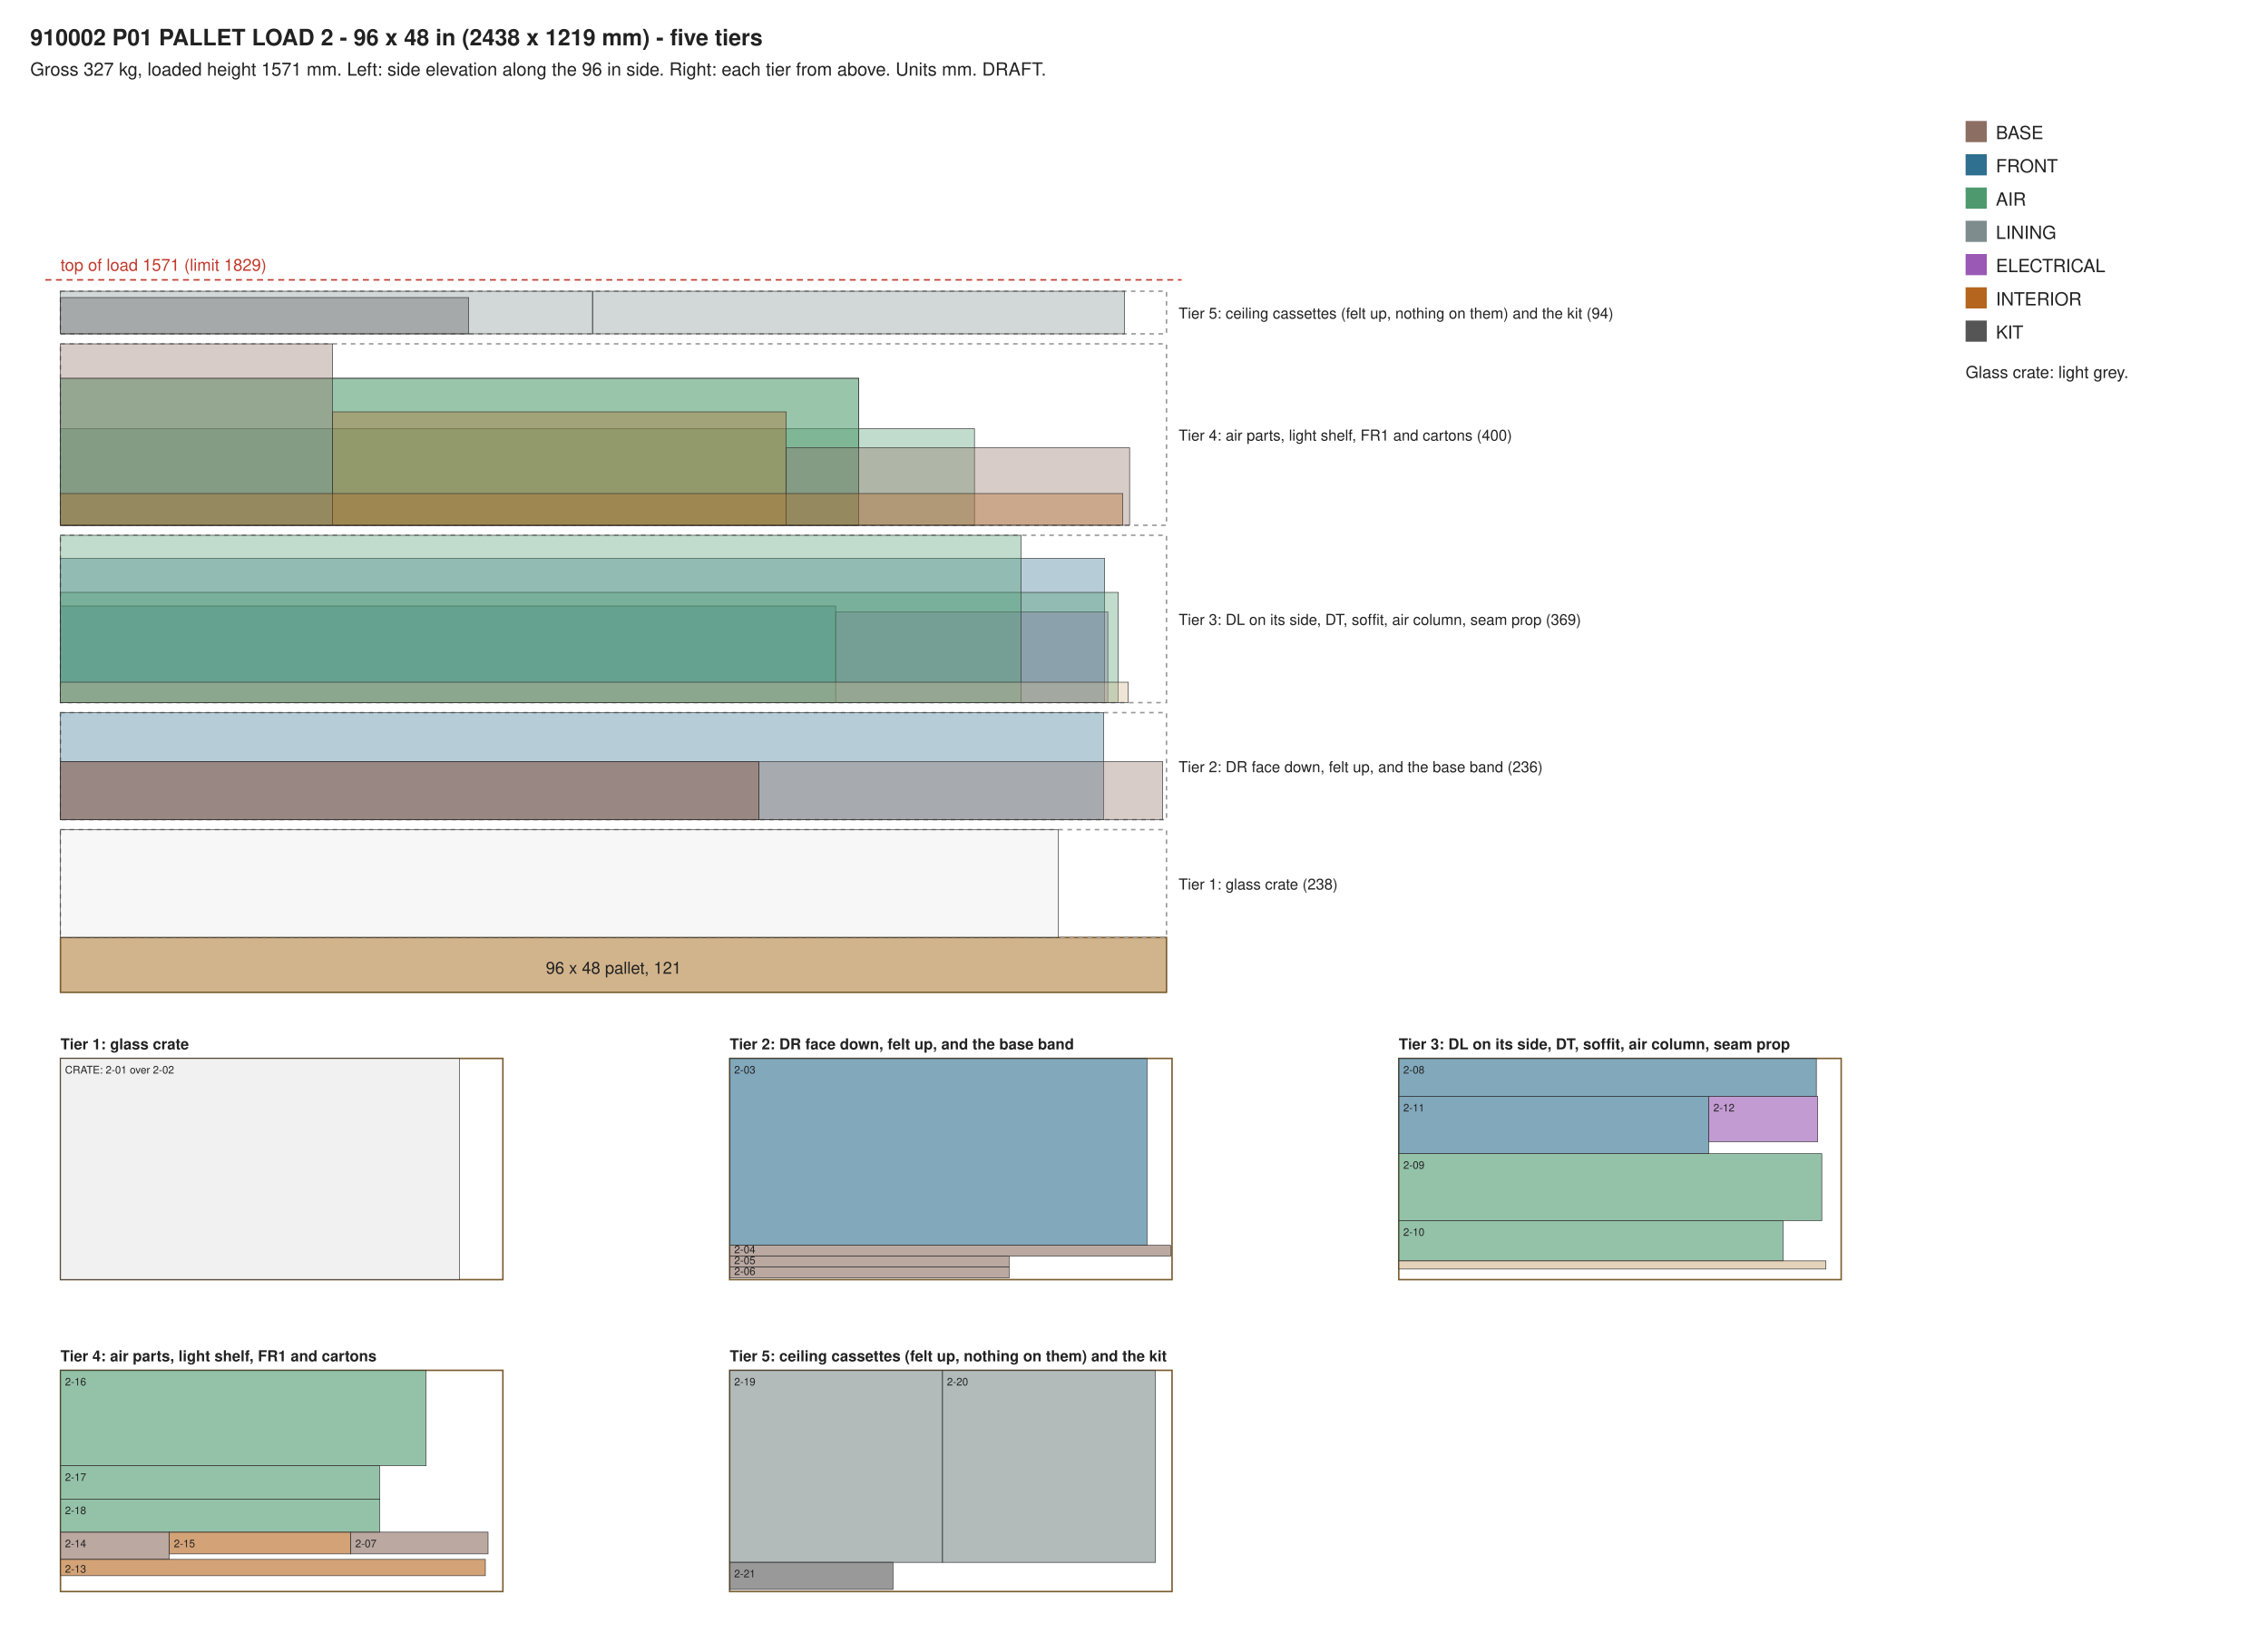
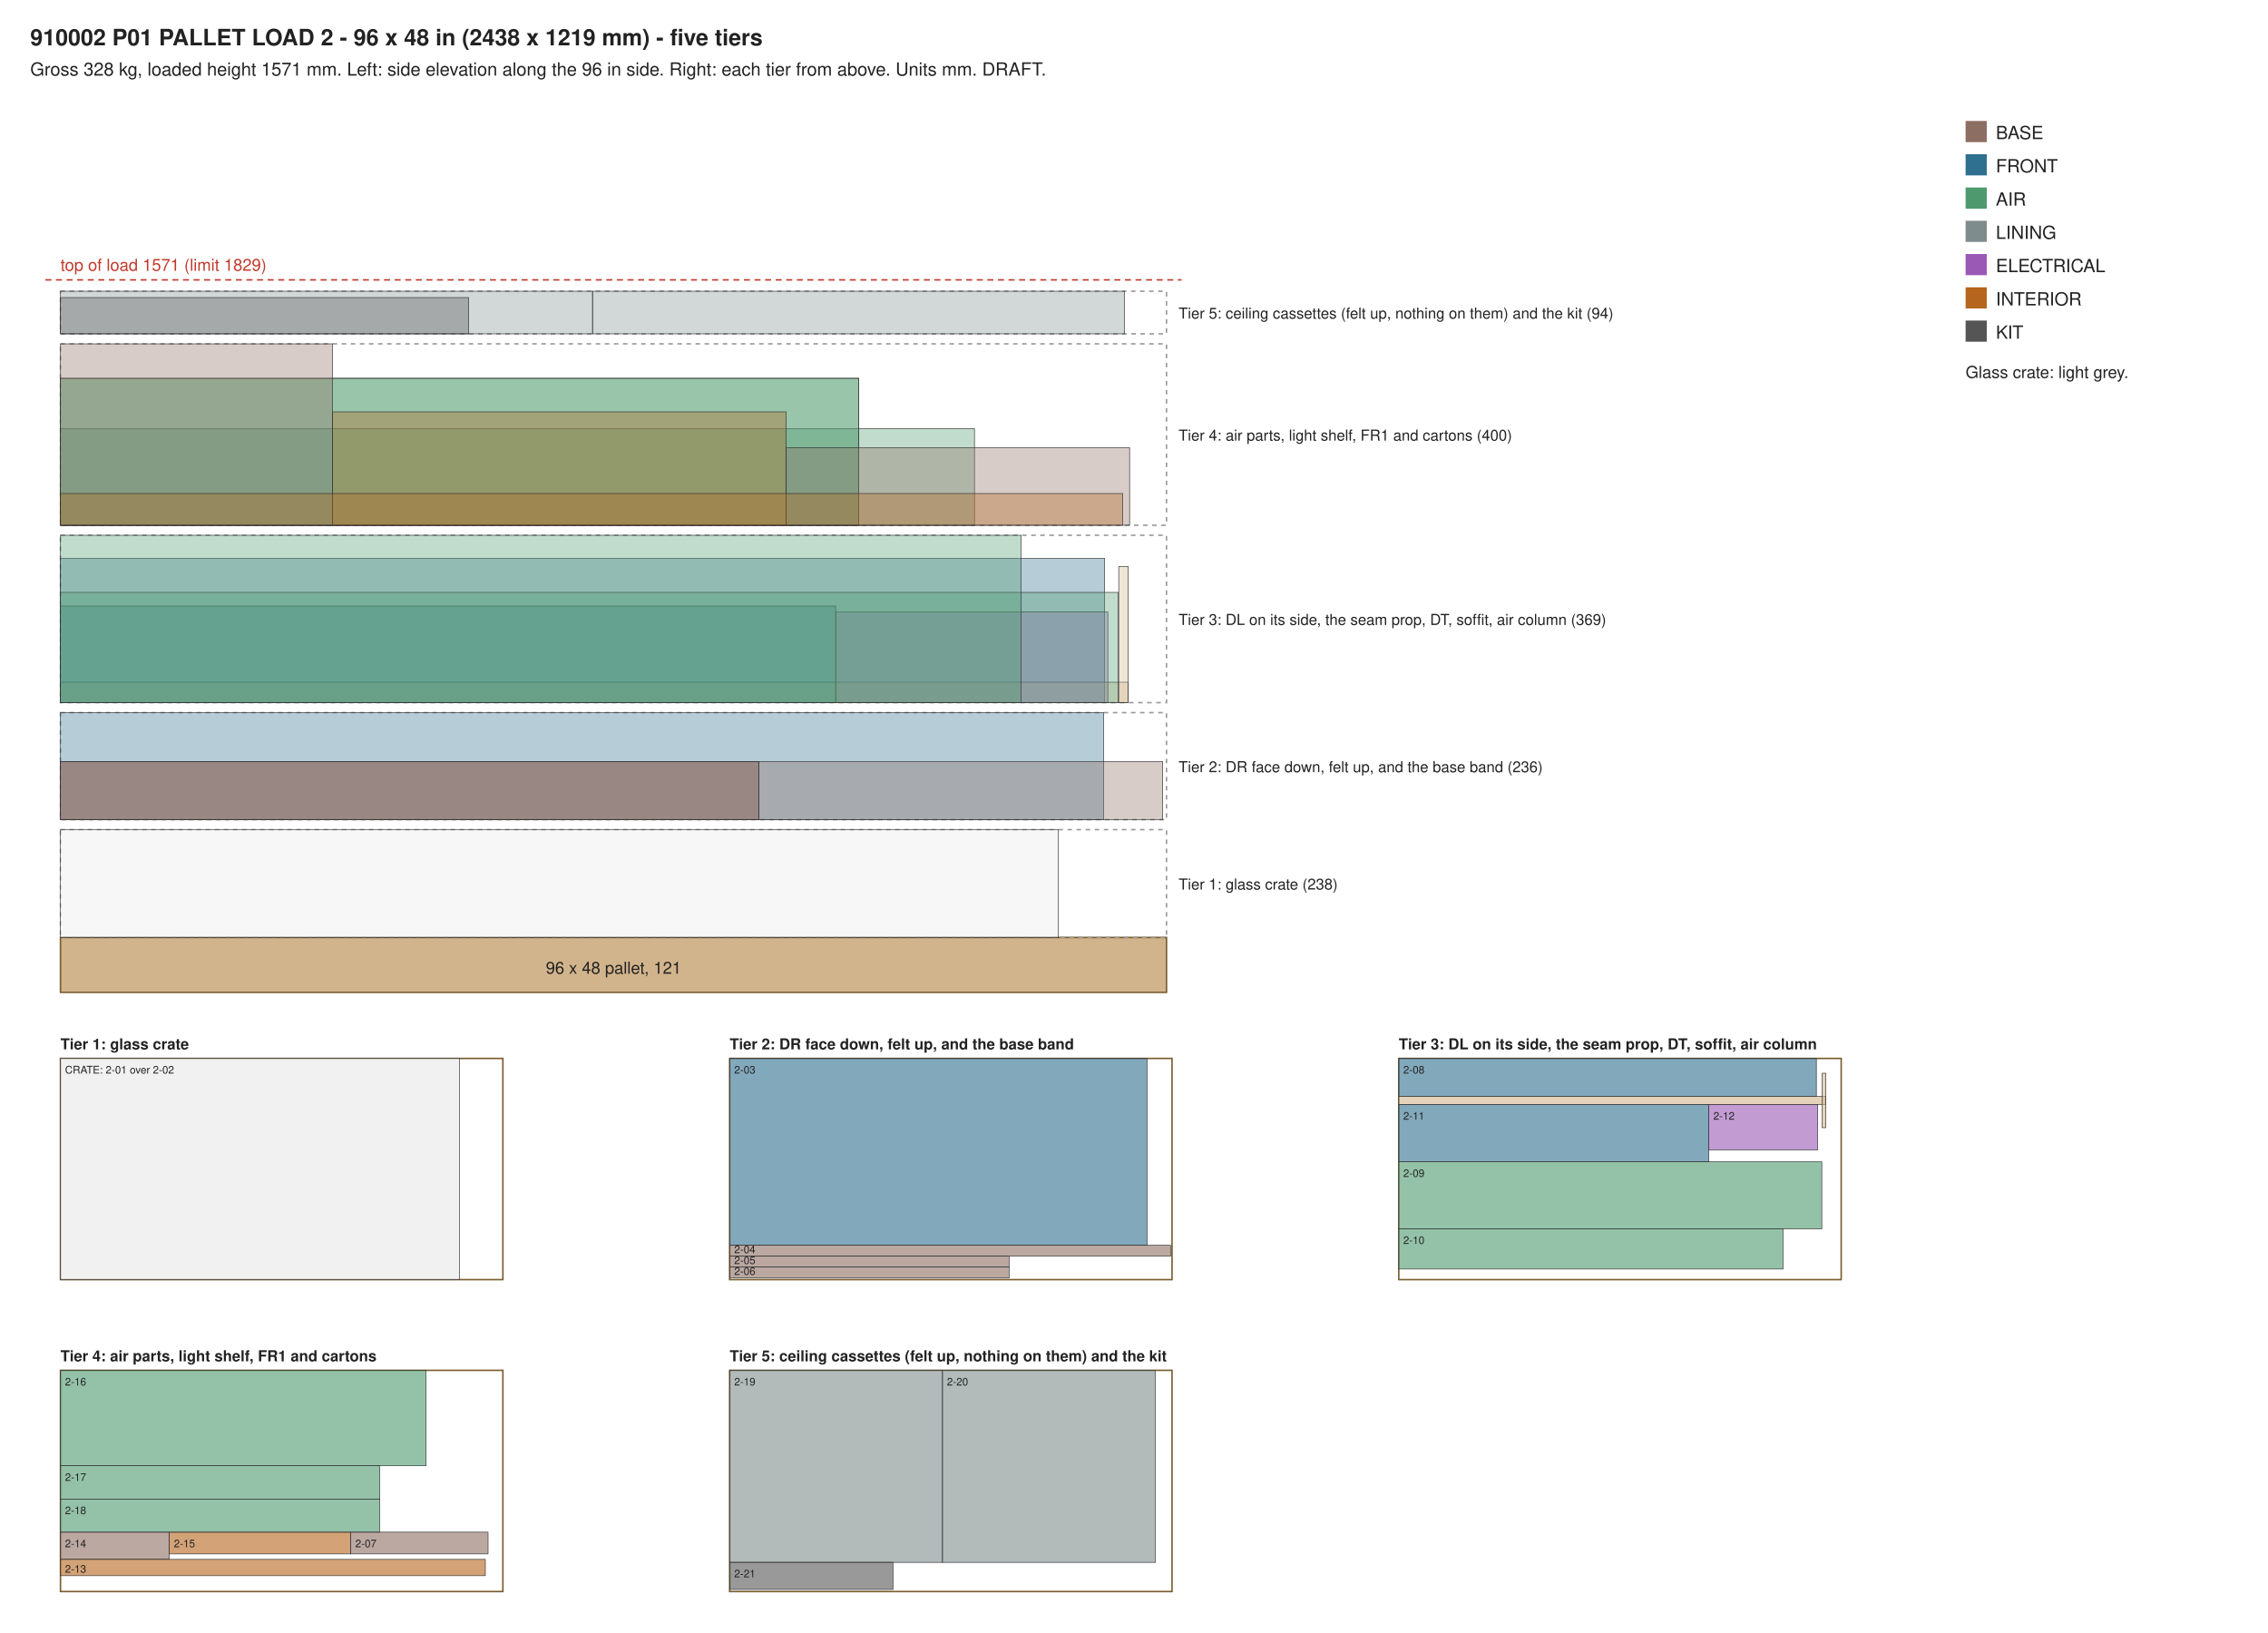
<svg xmlns="http://www.w3.org/2000/svg" width="1500" height="1080" viewBox="0 0 1500 1080">
  <rect width="1500" height="1080" fill="#ffffff" />
  <text x="20.0" y="30.0" font-family="Helvetica, Arial, sans-serif" font-size="15" text-anchor="start" font-weight="bold" fill="#222">910002 P01  PALLET LOAD 2 - 96 x 48 in (2438 x 1219 mm) - five tiers</text>
-   <text x="20.0" y="50.0" font-family="Helvetica, Arial, sans-serif" font-size="12" text-anchor="start" font-weight="normal" fill="#222">Gross 327 kg, loaded height 1571 mm. Left: side elevation along the 96 in side. Right: each tier from above. Units mm. DRAFT.</text>
+   <text x="20.0" y="50.0" font-family="Helvetica, Arial, sans-serif" font-size="12" text-anchor="start" font-weight="normal" fill="#222">Gross 328 kg, loaded height 1571 mm. Left: side elevation along the 96 in side. Right: each tier from above. Units mm. DRAFT.</text>
  <rect x="40" y="620" width="731.5" height="36.3" fill="#d2b48c" stroke="#7a5c2e" />
  <text x="405.8" y="644.0" font-family="Helvetica, Arial, sans-serif" font-size="11" text-anchor="middle" font-weight="normal" fill="#222">96 x 48 pallet, 121</text>
  <rect x="40" y="548.7" width="731.5" height="71.3" fill="none" stroke="#999" stroke-dasharray="3 3" />
  <rect x="40.0" y="548.7" width="660.0" height="71.3" fill="#e8e8e8" fill-opacity="0.35" stroke="#333" stroke-width="0.4" />
  <text x="779.5" y="588.3" font-family="Helvetica, Arial, sans-serif" font-size="10" text-anchor="start" font-weight="normal" fill="#222">Tier 1: glass crate (238)</text>
  <rect x="40" y="471.3" width="731.5" height="70.8" fill="none" stroke="#999" stroke-dasharray="3 3" />
  <rect x="40.0" y="471.3" width="690.0" height="70.8" fill="#2f6f8f" fill-opacity="0.35" stroke="#333" stroke-width="0.4" />
  <rect x="40.0" y="503.7" width="729.0" height="38.4" fill="#8d6e63" fill-opacity="0.35" stroke="#333" stroke-width="0.4" />
  <rect x="40.0" y="503.7" width="462.0" height="38.4" fill="#8d6e63" fill-opacity="0.35" stroke="#333" stroke-width="0.4" />
  <rect x="40.0" y="503.7" width="462.0" height="38.4" fill="#8d6e63" fill-opacity="0.35" stroke="#333" stroke-width="0.4" />
  <text x="779.5" y="510.7" font-family="Helvetica, Arial, sans-serif" font-size="10" text-anchor="start" font-weight="normal" fill="#222">Tier 2: DR face down, felt up, and the base band (236)</text>
  <rect x="40" y="354.0" width="731.5" height="110.7" fill="none" stroke="#999" stroke-dasharray="3 3" />
  <rect x="40.0" y="369.3" width="690.6" height="95.4" fill="#2f6f8f" fill-opacity="0.35" stroke="#333" stroke-width="0.4" />
+   <rect x="40.0" y="451.2" width="706.2" height="13.5" fill="#d2b48c" fill-opacity="0.35" stroke="#333" stroke-width="0.4" />
+   <rect x="739.9" y="374.7" width="6.3" height="90.0" fill="#d2b48c" fill-opacity="0.35" stroke="#333" stroke-width="0.4" />
  <rect x="40.0" y="400.8" width="512.7" height="63.9" fill="#2f6f8f" fill-opacity="0.35" stroke="#333" stroke-width="0.4" />
  <rect x="552.7" y="404.7" width="180.0" height="60.0" fill="#9b59b6" fill-opacity="0.35" stroke="#333" stroke-width="0.4" />
  <rect x="40.0" y="391.8" width="699.6" height="72.9" fill="#4e9a6e" fill-opacity="0.35" stroke="#333" stroke-width="0.4" />
  <rect x="40.0" y="354.0" width="635.4" height="110.7" fill="#4e9a6e" fill-opacity="0.35" stroke="#333" stroke-width="0.4" />
-   <rect x="40.0" y="451.2" width="706.2" height="13.5" fill="#d2b48c" fill-opacity="0.35" stroke="#333" stroke-width="0.4" />
-   <text x="779.5" y="413.3" font-family="Helvetica, Arial, sans-serif" font-size="10" text-anchor="start" font-weight="normal" fill="#222">Tier 3: DL on its side, DT, soffit, air column, seam prop (369)</text>
+   <text x="779.5" y="413.3" font-family="Helvetica, Arial, sans-serif" font-size="10" text-anchor="start" font-weight="normal" fill="#222">Tier 3: DL on its side, the seam prop, DT, soffit, air column (369)</text>
  <rect x="40" y="227.4" width="731.5" height="120.0" fill="none" stroke="#999" stroke-dasharray="3 3" />
  <rect x="40.0" y="283.5" width="604.5" height="63.9" fill="#4e9a6e" fill-opacity="0.35" stroke="#333" stroke-width="0.4" />
  <rect x="40.0" y="250.2" width="528.0" height="97.2" fill="#4e9a6e" fill-opacity="0.35" stroke="#333" stroke-width="0.4" />
  <rect x="40.0" y="250.2" width="528.0" height="97.2" fill="#4e9a6e" fill-opacity="0.35" stroke="#333" stroke-width="0.4" />
  <rect x="40.0" y="227.4" width="180.0" height="120.0" fill="#8d6e63" fill-opacity="0.35" stroke="#333" stroke-width="0.4" />
  <rect x="220.0" y="272.4" width="300.0" height="75.0" fill="#b5651d" fill-opacity="0.35" stroke="#333" stroke-width="0.4" />
  <rect x="520.0" y="296.1" width="227.1" height="51.3" fill="#8d6e63" fill-opacity="0.35" stroke="#333" stroke-width="0.4" />
  <rect x="40.0" y="326.4" width="702.6" height="21.0" fill="#b5651d" fill-opacity="0.35" stroke="#333" stroke-width="0.4" />
  <text x="779.5" y="291.4" font-family="Helvetica, Arial, sans-serif" font-size="10" text-anchor="start" font-weight="normal" fill="#222">Tier 4: air parts, light shelf, FR1 and cartons (400)</text>
  <rect x="40" y="192.6" width="731.5" height="28.2" fill="none" stroke="#999" stroke-dasharray="3 3" />
  <rect x="40.0" y="192.6" width="351.9" height="28.2" fill="#7f8c8d" fill-opacity="0.35" stroke="#333" stroke-width="0.4" />
  <rect x="391.9" y="192.6" width="351.9" height="28.2" fill="#7f8c8d" fill-opacity="0.35" stroke="#333" stroke-width="0.4" />
  <rect x="40.0" y="196.8" width="270.0" height="24.0" fill="#555555" fill-opacity="0.35" stroke="#333" stroke-width="0.4" />
  <text x="779.5" y="210.7" font-family="Helvetica, Arial, sans-serif" font-size="10" text-anchor="start" font-weight="normal" fill="#222">Tier 5: ceiling cassettes (felt up, nothing on them) and the kit (94)</text>
  <line x1="30" y1="185.1" x2="781.5" y2="185.1" stroke="#c0392b" stroke-dasharray="4 3" />
  <text x="40.0" y="179.1" font-family="Helvetica, Arial, sans-serif" font-size="11" text-anchor="start" font-weight="normal" fill="#c0392b">top of load 1571 (limit 1829)</text>
  <text x="40.0" y="694.0" font-family="Helvetica, Arial, sans-serif" font-size="10" text-anchor="start" font-weight="bold" fill="#222">Tier 1: glass crate</text>
  <rect x="40.0" y="700.0" width="292.6" height="146.3" fill="none" stroke="#7a5c2e" />
  <rect x="40.0" y="700.0" width="264.0" height="146.3" fill="#e8e8e8" fill-opacity="0.6" stroke="#333" stroke-width="0.4" />
  <text x="43.0" y="710.0" font-family="Helvetica, Arial, sans-serif" font-size="7" text-anchor="start" font-weight="normal" fill="#222">CRATE: 2-01 over 2-02</text>
  <text x="482.6" y="694.0" font-family="Helvetica, Arial, sans-serif" font-size="10" text-anchor="start" font-weight="bold" fill="#222">Tier 2: DR face down, felt up, and the base band</text>
  <rect x="482.56" y="700.0" width="292.6" height="146.3" fill="none" stroke="#7a5c2e" />
  <rect x="482.6" y="700.0" width="276.0" height="123.6" fill="#2f6f8f" fill-opacity="0.6" stroke="#333" stroke-width="0.4" />
  <text x="485.6" y="710.0" font-family="Helvetica, Arial, sans-serif" font-size="7" text-anchor="start" font-weight="normal" fill="#222">2-03</text>
  <rect x="482.6" y="823.6" width="291.6" height="7.2" fill="#8d6e63" fill-opacity="0.6" stroke="#333" stroke-width="0.4" />
  <text x="485.6" y="828.8" font-family="Helvetica, Arial, sans-serif" font-size="7" text-anchor="start" font-weight="normal" fill="#222">2-04</text>
  <rect x="482.6" y="830.8" width="184.8" height="7.2" fill="#8d6e63" fill-opacity="0.6" stroke="#333" stroke-width="0.4" />
  <text x="485.6" y="836.0" font-family="Helvetica, Arial, sans-serif" font-size="7" text-anchor="start" font-weight="normal" fill="#222">2-05</text>
  <rect x="482.6" y="838.0" width="184.8" height="7.2" fill="#8d6e63" fill-opacity="0.6" stroke="#333" stroke-width="0.4" />
  <text x="485.6" y="843.2" font-family="Helvetica, Arial, sans-serif" font-size="7" text-anchor="start" font-weight="normal" fill="#222">2-06</text>
-   <text x="925.1" y="694.0" font-family="Helvetica, Arial, sans-serif" font-size="10" text-anchor="start" font-weight="bold" fill="#222">Tier 3: DL on its side, DT, soffit, air column, seam prop</text>
+   <text x="925.1" y="694.0" font-family="Helvetica, Arial, sans-serif" font-size="10" text-anchor="start" font-weight="bold" fill="#222">Tier 3: DL on its side, the seam prop, DT, soffit, air column</text>
  <rect x="925.12" y="700.0" width="292.6" height="146.3" fill="none" stroke="#7a5c2e" />
  <rect x="925.1" y="700.0" width="276.2" height="25.1" fill="#2f6f8f" fill-opacity="0.6" stroke="#333" stroke-width="0.4" />
  <text x="928.1" y="710.0" font-family="Helvetica, Arial, sans-serif" font-size="7" text-anchor="start" font-weight="normal" fill="#222">2-08</text>
-   <rect x="925.1" y="725.1" width="205.1" height="37.9" fill="#2f6f8f" fill-opacity="0.6" stroke="#333" stroke-width="0.4" />
-   <text x="928.1" y="735.1" font-family="Helvetica, Arial, sans-serif" font-size="7" text-anchor="start" font-weight="normal" fill="#222">2-11</text>
-   <rect x="1130.2" y="725.1" width="72.0" height="30.0" fill="#9b59b6" fill-opacity="0.6" stroke="#333" stroke-width="0.4" />
-   <text x="1133.2" y="735.1" font-family="Helvetica, Arial, sans-serif" font-size="7" text-anchor="start" font-weight="normal" fill="#222">2-12</text>
-   <rect x="925.1" y="763.0" width="279.8" height="44.3" fill="#4e9a6e" fill-opacity="0.6" stroke="#333" stroke-width="0.4" />
-   <text x="928.1" y="773.0" font-family="Helvetica, Arial, sans-serif" font-size="7" text-anchor="start" font-weight="normal" fill="#222">2-09</text>
-   <rect x="925.1" y="807.3" width="254.2" height="26.6" fill="#4e9a6e" fill-opacity="0.6" stroke="#333" stroke-width="0.4" />
-   <text x="928.1" y="817.3" font-family="Helvetica, Arial, sans-serif" font-size="7" text-anchor="start" font-weight="normal" fill="#222">2-10</text>
-   <rect x="925.1" y="833.9" width="282.5" height="5.4" fill="#d2b48c" fill-opacity="0.6" stroke="#333" stroke-width="0.4" />
+   <rect x="925.1" y="725.1" width="282.5" height="5.4" fill="#d2b48c" fill-opacity="0.6" stroke="#333" stroke-width="0.4" />
+   <rect x="1205.1" y="709.8" width="2.5" height="36.0" fill="#d2b48c" fill-opacity="0.6" stroke="#333" stroke-width="0.4" />
+   <rect x="925.1" y="730.5" width="205.1" height="37.9" fill="#2f6f8f" fill-opacity="0.6" stroke="#333" stroke-width="0.4" />
+   <text x="928.1" y="740.5" font-family="Helvetica, Arial, sans-serif" font-size="7" text-anchor="start" font-weight="normal" fill="#222">2-11</text>
+   <rect x="1130.2" y="730.5" width="72.0" height="30.0" fill="#9b59b6" fill-opacity="0.6" stroke="#333" stroke-width="0.4" />
+   <text x="1133.2" y="740.5" font-family="Helvetica, Arial, sans-serif" font-size="7" text-anchor="start" font-weight="normal" fill="#222">2-12</text>
+   <rect x="925.1" y="768.4" width="279.8" height="44.3" fill="#4e9a6e" fill-opacity="0.6" stroke="#333" stroke-width="0.4" />
+   <text x="928.1" y="778.4" font-family="Helvetica, Arial, sans-serif" font-size="7" text-anchor="start" font-weight="normal" fill="#222">2-09</text>
+   <rect x="925.1" y="812.7" width="254.2" height="26.6" fill="#4e9a6e" fill-opacity="0.6" stroke="#333" stroke-width="0.4" />
+   <text x="928.1" y="822.7" font-family="Helvetica, Arial, sans-serif" font-size="7" text-anchor="start" font-weight="normal" fill="#222">2-10</text>
  <text x="40.0" y="900.3" font-family="Helvetica, Arial, sans-serif" font-size="10" text-anchor="start" font-weight="bold" fill="#222">Tier 4: air parts, light shelf, FR1 and cartons</text>
  <rect x="40.0" y="906.28" width="292.6" height="146.3" fill="none" stroke="#7a5c2e" />
  <rect x="40.0" y="906.3" width="241.8" height="63.1" fill="#4e9a6e" fill-opacity="0.6" stroke="#333" stroke-width="0.4" />
  <text x="43.0" y="916.3" font-family="Helvetica, Arial, sans-serif" font-size="7" text-anchor="start" font-weight="normal" fill="#222">2-16</text>
  <rect x="40.0" y="969.4" width="211.2" height="22.0" fill="#4e9a6e" fill-opacity="0.6" stroke="#333" stroke-width="0.4" />
  <text x="43.0" y="979.4" font-family="Helvetica, Arial, sans-serif" font-size="7" text-anchor="start" font-weight="normal" fill="#222">2-17</text>
  <rect x="40.0" y="991.4" width="211.2" height="22.0" fill="#4e9a6e" fill-opacity="0.6" stroke="#333" stroke-width="0.4" />
  <text x="43.0" y="1001.4" font-family="Helvetica, Arial, sans-serif" font-size="7" text-anchor="start" font-weight="normal" fill="#222">2-18</text>
  <rect x="40.0" y="1013.3" width="72.0" height="18.0" fill="#8d6e63" fill-opacity="0.6" stroke="#333" stroke-width="0.4" />
  <text x="43.0" y="1023.3" font-family="Helvetica, Arial, sans-serif" font-size="7" text-anchor="start" font-weight="normal" fill="#222">2-14</text>
  <rect x="112.0" y="1013.3" width="120.0" height="14.4" fill="#b5651d" fill-opacity="0.6" stroke="#333" stroke-width="0.4" />
  <text x="115.0" y="1023.3" font-family="Helvetica, Arial, sans-serif" font-size="7" text-anchor="start" font-weight="normal" fill="#222">2-15</text>
  <rect x="232.0" y="1013.3" width="90.8" height="14.4" fill="#8d6e63" fill-opacity="0.6" stroke="#333" stroke-width="0.4" />
  <text x="235.0" y="1023.3" font-family="Helvetica, Arial, sans-serif" font-size="7" text-anchor="start" font-weight="normal" fill="#222">2-07</text>
  <rect x="40.0" y="1031.3" width="281.0" height="10.8" fill="#b5651d" fill-opacity="0.6" stroke="#333" stroke-width="0.4" />
  <text x="43.0" y="1040.1" font-family="Helvetica, Arial, sans-serif" font-size="7" text-anchor="start" font-weight="normal" fill="#222">2-13</text>
  <text x="482.6" y="900.3" font-family="Helvetica, Arial, sans-serif" font-size="10" text-anchor="start" font-weight="bold" fill="#222">Tier 5: ceiling cassettes (felt up, nothing on them) and the kit</text>
  <rect x="482.56" y="906.28" width="292.6" height="146.3" fill="none" stroke="#7a5c2e" />
  <rect x="482.6" y="906.3" width="140.8" height="127.0" fill="#7f8c8d" fill-opacity="0.6" stroke="#333" stroke-width="0.4" />
  <text x="485.6" y="916.3" font-family="Helvetica, Arial, sans-serif" font-size="7" text-anchor="start" font-weight="normal" fill="#222">2-19</text>
  <rect x="623.3" y="906.3" width="140.8" height="127.0" fill="#7f8c8d" fill-opacity="0.6" stroke="#333" stroke-width="0.4" />
  <text x="626.3" y="916.3" font-family="Helvetica, Arial, sans-serif" font-size="7" text-anchor="start" font-weight="normal" fill="#222">2-20</text>
  <rect x="482.6" y="1033.2" width="108.0" height="18.0" fill="#555555" fill-opacity="0.6" stroke="#333" stroke-width="0.4" />
  <text x="485.6" y="1043.2" font-family="Helvetica, Arial, sans-serif" font-size="7" text-anchor="start" font-weight="normal" fill="#222">2-21</text>
  <rect x="1300" y="80" width="14" height="14" fill="#8d6e63" />
  <text x="1320.0" y="92.0" font-family="Helvetica, Arial, sans-serif" font-size="12" text-anchor="start" font-weight="normal" fill="#222">BASE</text>
  <rect x="1300" y="102" width="14" height="14" fill="#2f6f8f" />
  <text x="1320.0" y="114.0" font-family="Helvetica, Arial, sans-serif" font-size="12" text-anchor="start" font-weight="normal" fill="#222">FRONT</text>
  <rect x="1300" y="124" width="14" height="14" fill="#4e9a6e" />
  <text x="1320.0" y="136.0" font-family="Helvetica, Arial, sans-serif" font-size="12" text-anchor="start" font-weight="normal" fill="#222">AIR</text>
  <rect x="1300" y="146" width="14" height="14" fill="#7f8c8d" />
  <text x="1320.0" y="158.0" font-family="Helvetica, Arial, sans-serif" font-size="12" text-anchor="start" font-weight="normal" fill="#222">LINING</text>
  <rect x="1300" y="168" width="14" height="14" fill="#9b59b6" />
  <text x="1320.0" y="180.0" font-family="Helvetica, Arial, sans-serif" font-size="12" text-anchor="start" font-weight="normal" fill="#222">ELECTRICAL</text>
  <rect x="1300" y="190" width="14" height="14" fill="#b5651d" />
  <text x="1320.0" y="202.0" font-family="Helvetica, Arial, sans-serif" font-size="12" text-anchor="start" font-weight="normal" fill="#222">INTERIOR</text>
  <rect x="1300" y="212" width="14" height="14" fill="#555555" />
  <text x="1320.0" y="224.0" font-family="Helvetica, Arial, sans-serif" font-size="12" text-anchor="start" font-weight="normal" fill="#222">KIT</text>
  <text x="1300.0" y="250.0" font-family="Helvetica, Arial, sans-serif" font-size="11" text-anchor="start" font-weight="normal" fill="#222">Glass crate: light grey.</text>
</svg>
